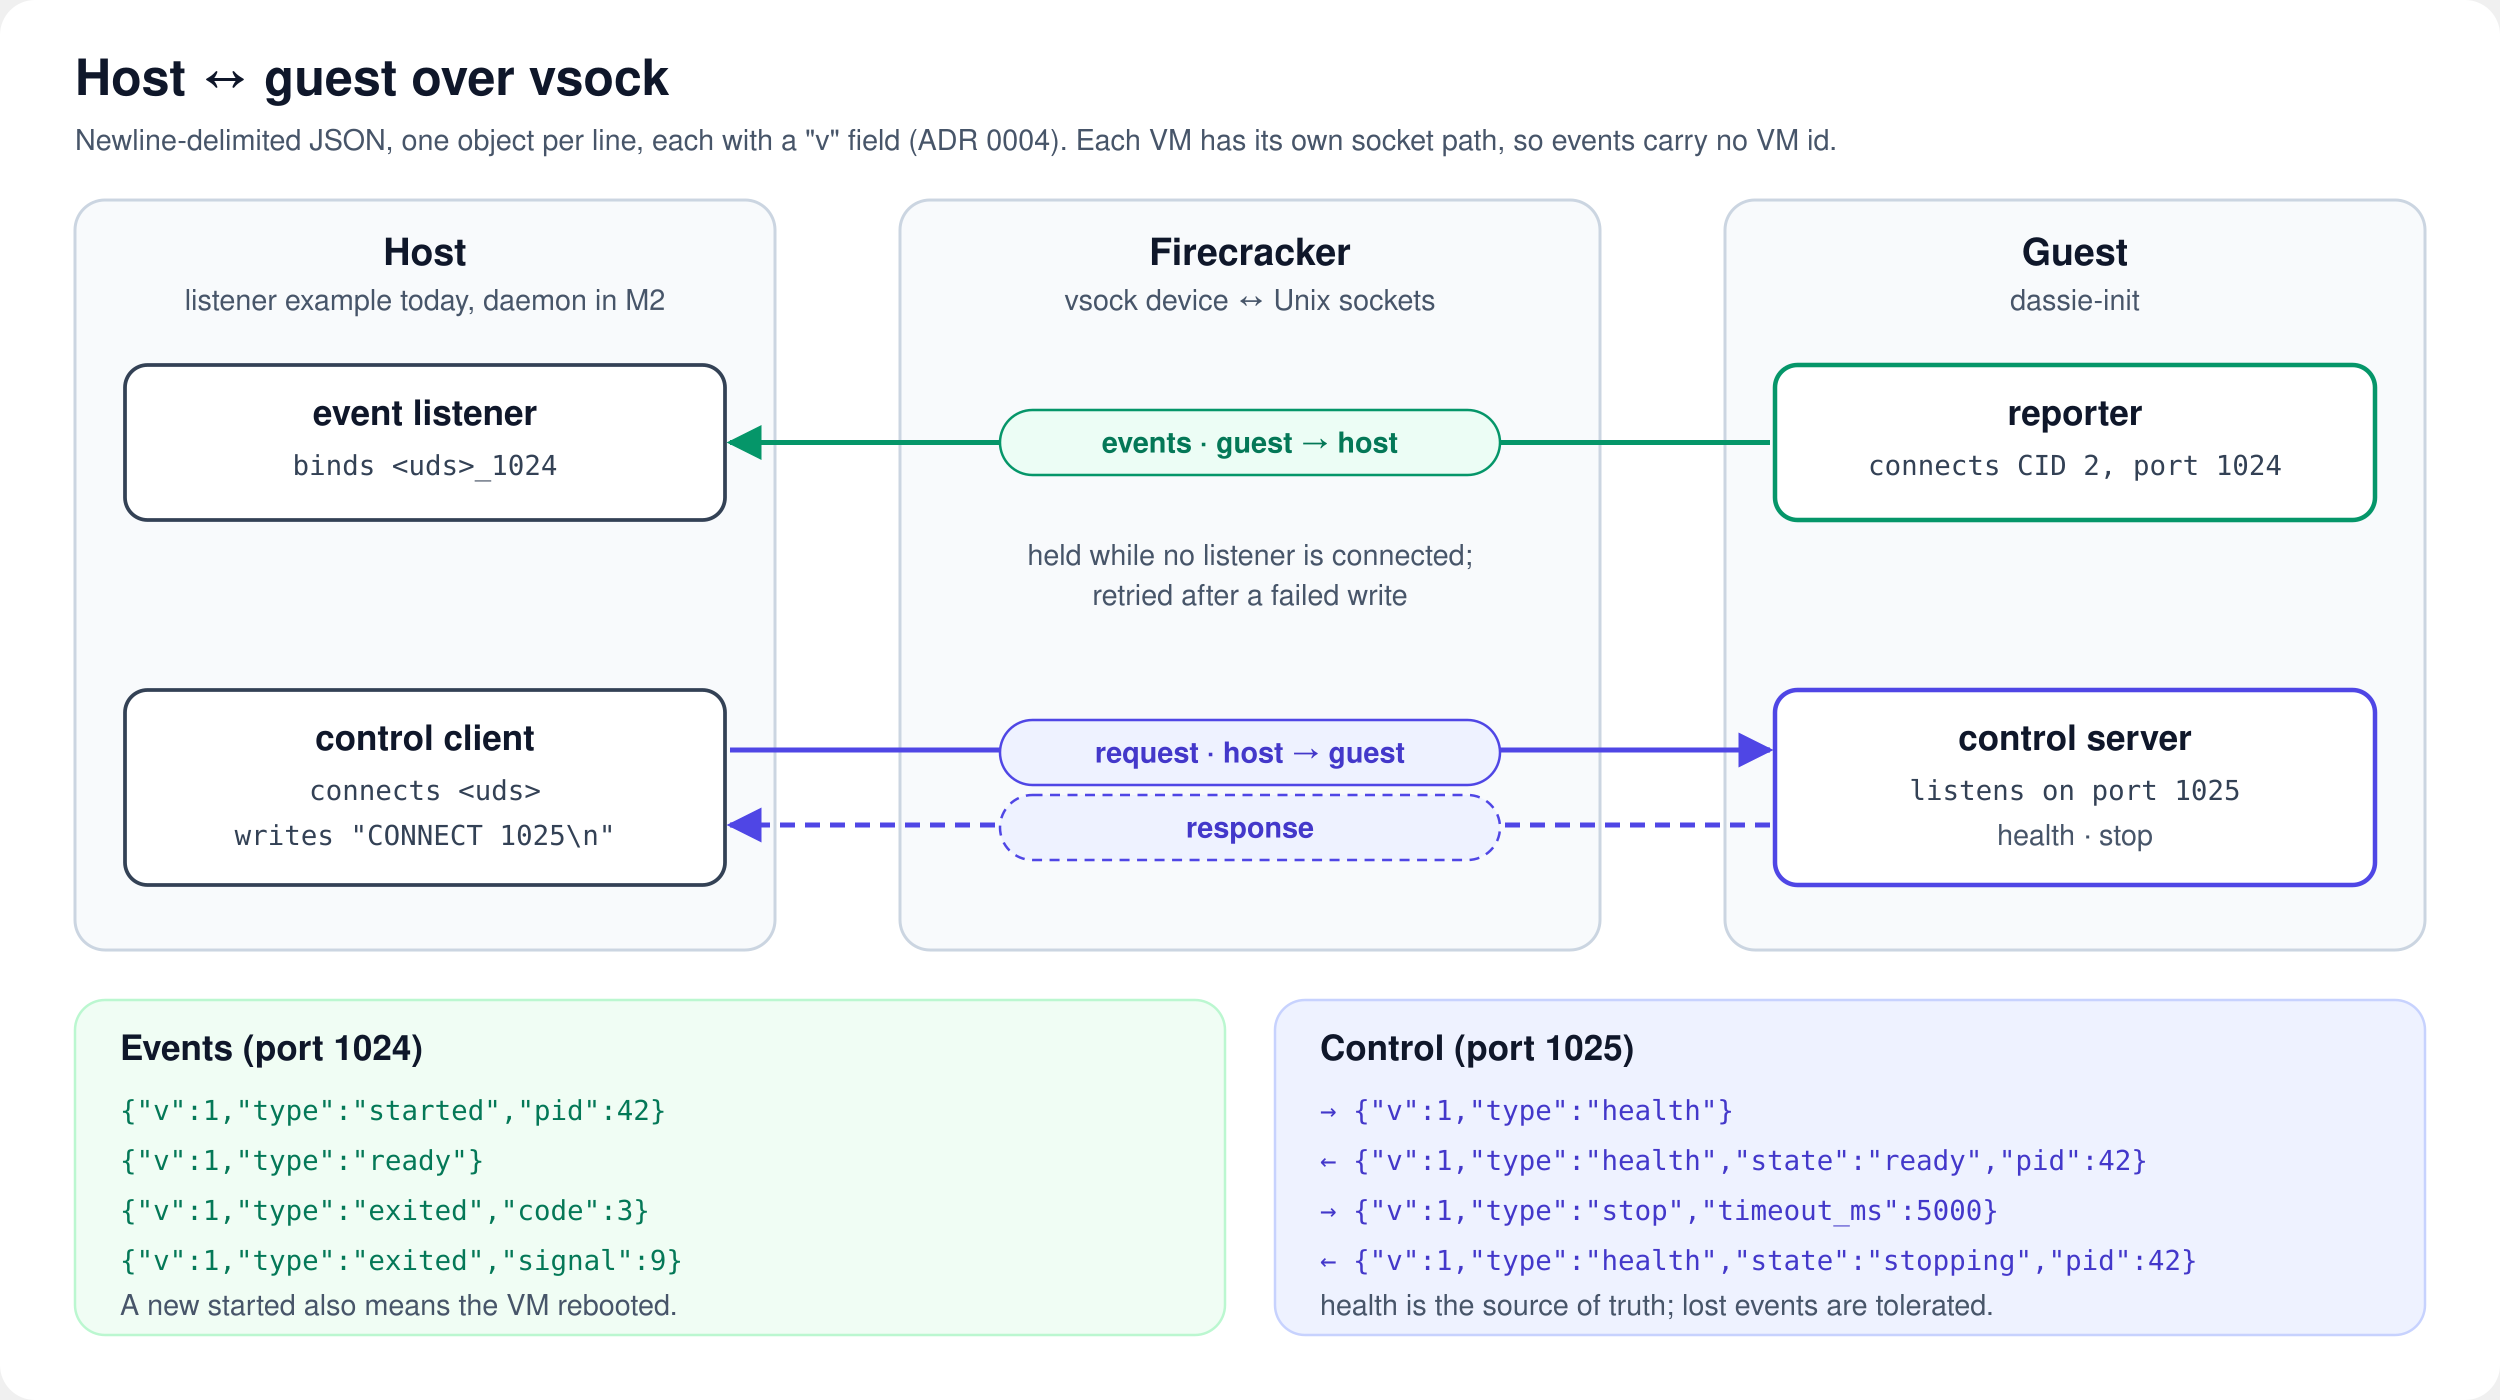
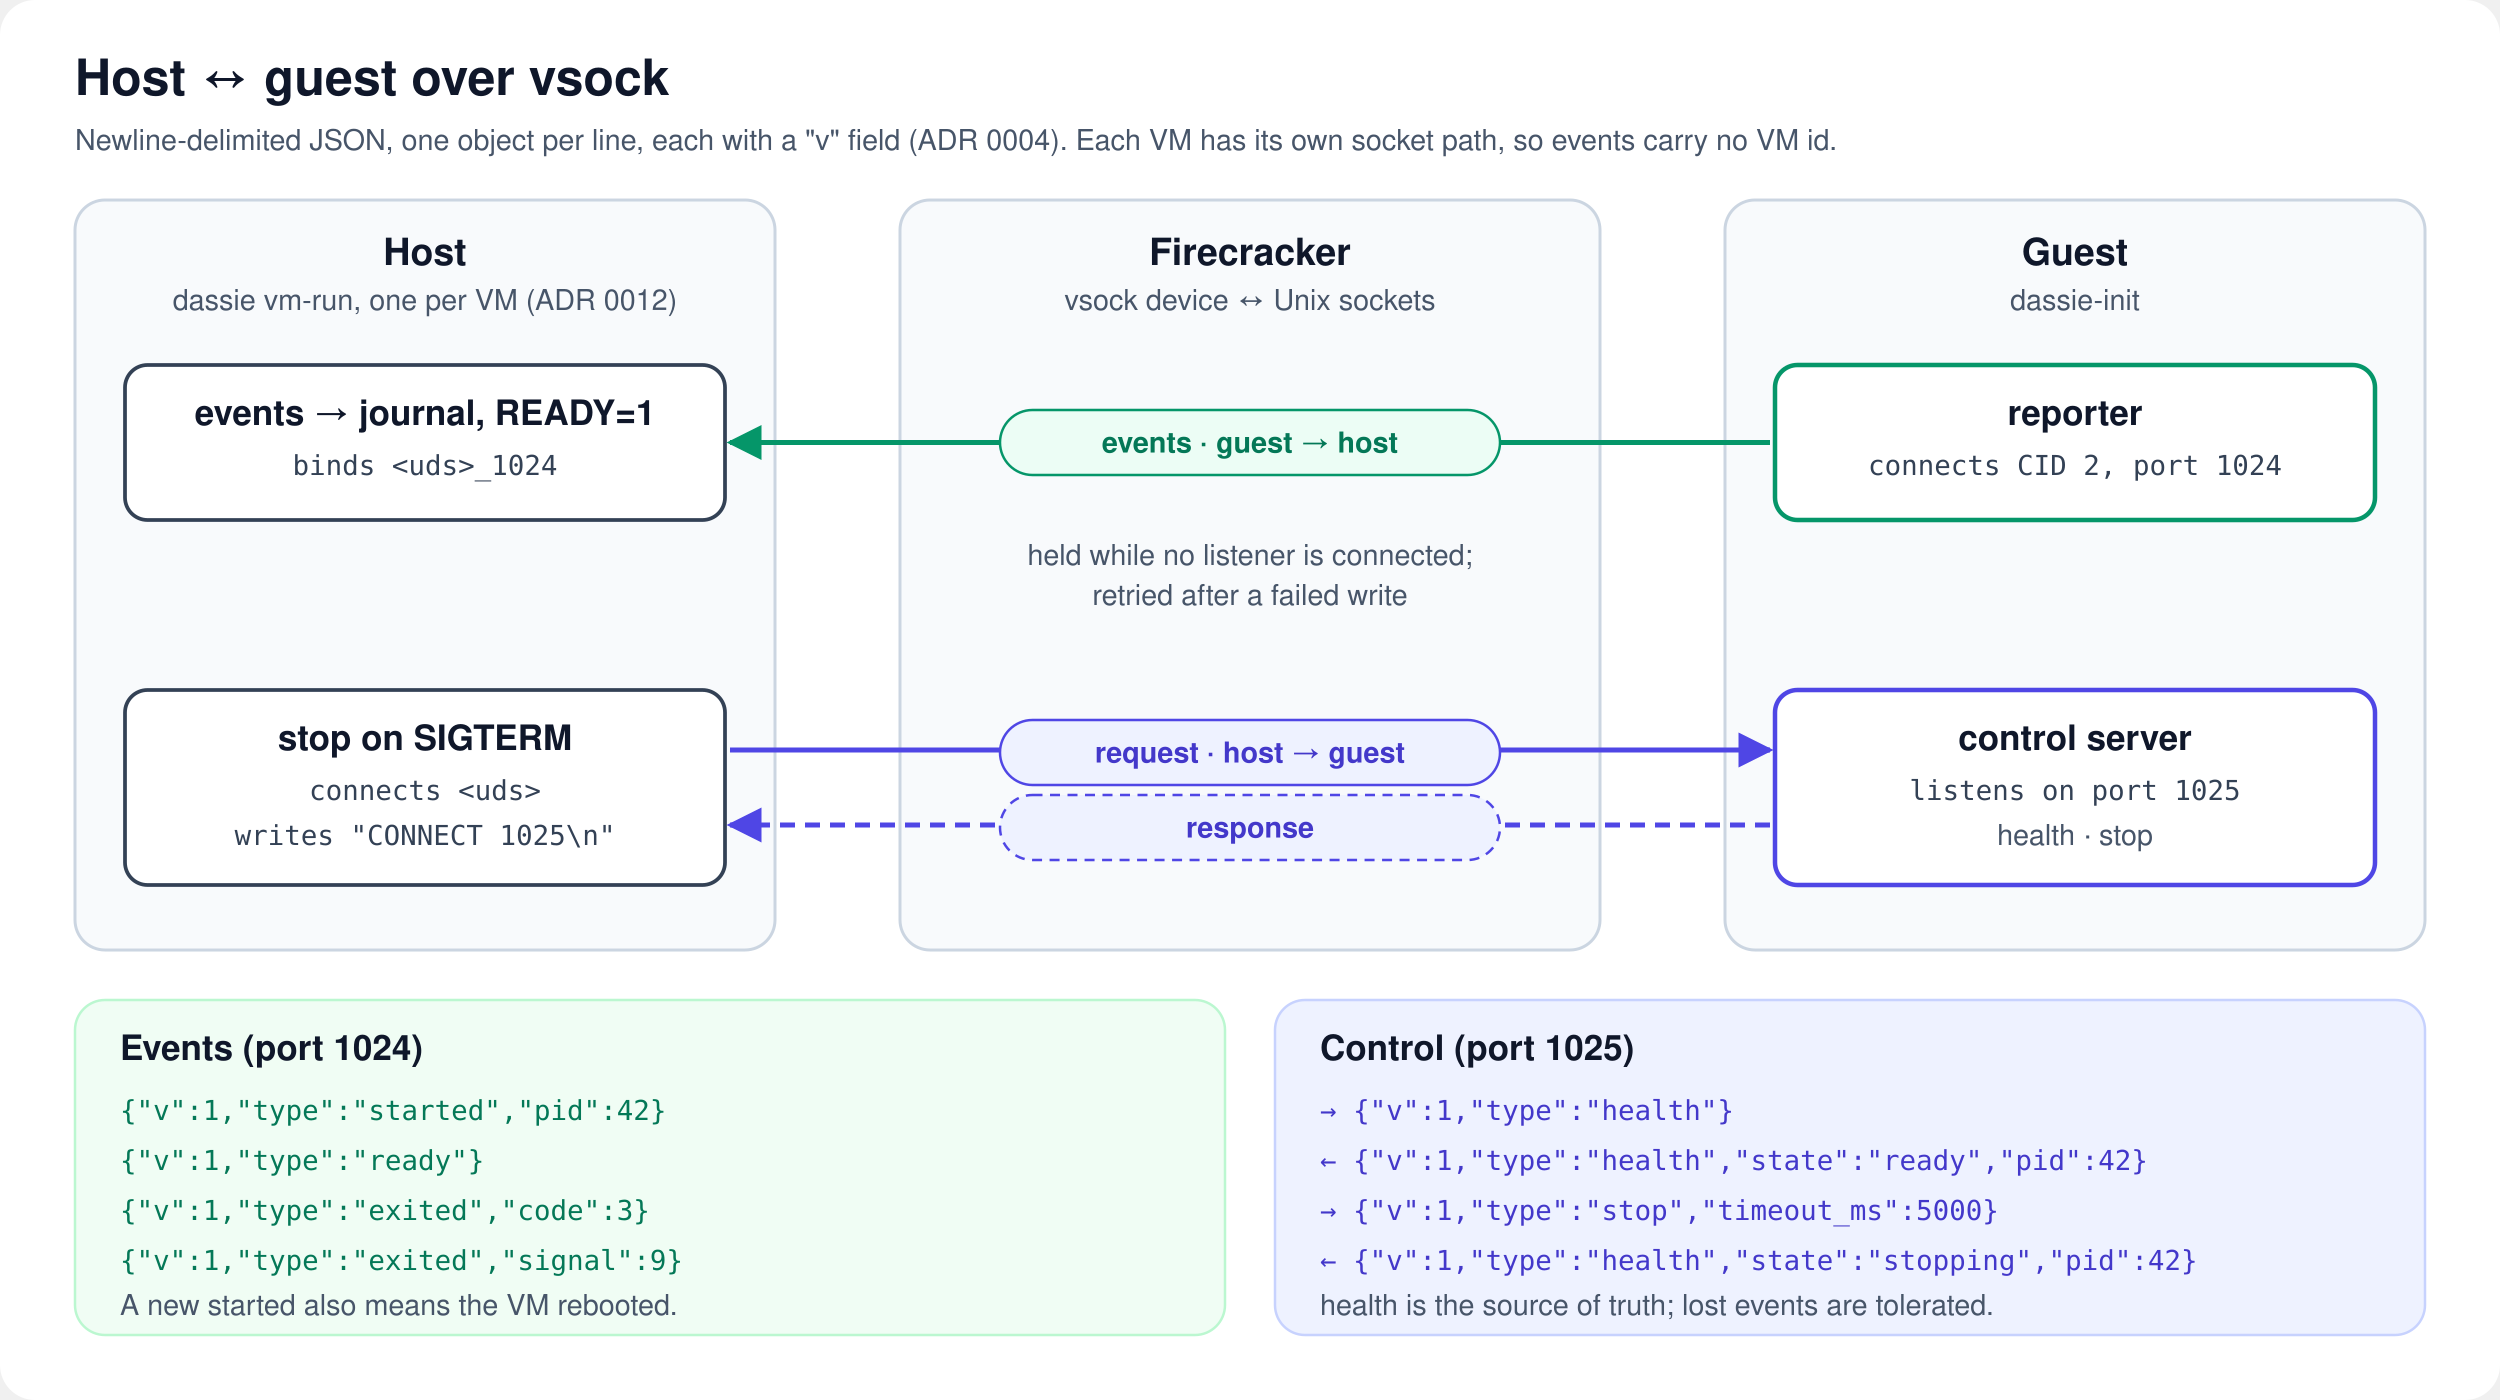
<svg xmlns="http://www.w3.org/2000/svg" viewBox="0 0 1000 560" width="1000" height="560" font-family="ui-sans-serif, system-ui, -apple-system, 'Segoe UI', Helvetica, Arial, sans-serif">
  <defs>
    <marker id="g" viewBox="0 0 10 10" refX="9" refY="5" markerWidth="7" markerHeight="7" orient="auto">
      <path d="M0,0 L10,5 L0,10 z" fill="#059669" />
    </marker>
    <marker id="b" viewBox="0 0 10 10" refX="9" refY="5" markerWidth="7" markerHeight="7" orient="auto">
      <path d="M0,0 L10,5 L0,10 z" fill="#4f46e5" />
    </marker>
    <style>
      .t { font-size: 14px; font-weight: 600; fill: #0f172a; }
      .h { font-size: 15px; font-weight: 700; fill: #0f172a; }
      .s { font-size: 11.5px; fill: #475569; }
      .m { font-size: 11px; fill: #334155; font-family: ui-monospace, SFMono-Regular, Menlo, Consolas, monospace; }
      .mg { font-size: 11px; fill: #047857; font-family: ui-monospace, SFMono-Regular, Menlo, Consolas, monospace; }
      .mb { font-size: 11px; fill: #4338ca; font-family: ui-monospace, SFMono-Regular, Menlo, Consolas, monospace; }
      .col { fill: #f8fafc; stroke: #cbd5e1; stroke-width: 1.2; }
      .box { fill: #ffffff; stroke: #334155; stroke-width: 1.5; }
    </style>
  </defs>
  <rect width="1000" height="560" rx="14" fill="#ffffff" />
  <text x="30" y="38" font-size="20" font-weight="700" fill="#0f172a">Host ↔ guest over vsock</text>
  <text x="30" y="60" class="s">Newline-delimited JSON, one object per line, each with a "v" field (ADR 0004). Each VM has its own socket path, so events carry no VM id.</text>
  <rect x="30" y="80" width="280" height="300" rx="12" class="col" />
  <text x="170" y="106" text-anchor="middle" class="h">Host</text>
-   <text x="170" y="124" text-anchor="middle" class="s">listener example today, daemon in M2</text>
+   <text x="170" y="124" text-anchor="middle" class="s">dassie vm-run, one per VM (ADR 0012)</text>
  <rect x="360" y="80" width="280" height="300" rx="12" class="col" />
  <text x="500" y="106" text-anchor="middle" class="h">Firecracker</text>
  <text x="500" y="124" text-anchor="middle" class="s">vsock device ↔ Unix sockets</text>
  <rect x="690" y="80" width="280" height="300" rx="12" class="col" />
  <text x="830" y="106" text-anchor="middle" class="h">Guest</text>
  <text x="830" y="124" text-anchor="middle" class="s">dassie-init</text>
  <rect x="50" y="146" width="240" height="62" rx="9" class="box" />
-   <text x="170" y="170" text-anchor="middle" class="t">event listener</text>
+   <text x="170" y="170" text-anchor="middle" class="t">events → journal, READY=1</text>
  <text x="170" y="190" text-anchor="middle" class="m">binds &lt;uds&gt;_1024</text>
  <rect x="710" y="146" width="240" height="62" rx="9" fill="#ffffff" stroke="#059669" stroke-width="1.8" />
  <text x="830" y="170" text-anchor="middle" class="t">reporter</text>
  <text x="830" y="190" text-anchor="middle" class="m">connects CID 2, port 1024</text>
  <path d="M708,177 L292,177" stroke="#059669" stroke-width="2" fill="none" marker-end="url(#g)" />
  <rect x="400" y="164" width="200" height="26" rx="13" fill="#ecfdf5" stroke="#059669" stroke-width="1" />
  <text x="500" y="181" text-anchor="middle" font-size="11.5" font-weight="600" fill="#047857">events · guest → host</text>
  <text x="500" y="226" text-anchor="middle" class="s">held while no listener is connected;</text>
  <text x="500" y="242" text-anchor="middle" class="s">retried after a failed write</text>
  <rect x="50" y="276" width="240" height="78" rx="9" class="box" />
-   <text x="170" y="300" text-anchor="middle" class="t">control client</text>
+   <text x="170" y="300" text-anchor="middle" class="t">stop on SIGTERM</text>
  <text x="170" y="320" text-anchor="middle" class="m">connects &lt;uds&gt;</text>
  <text x="170" y="338" text-anchor="middle" class="m">writes "CONNECT 1025\n"</text>
  <rect x="710" y="276" width="240" height="78" rx="9" fill="#ffffff" stroke="#4f46e5" stroke-width="1.8" />
  <text x="830" y="300" text-anchor="middle" class="t">control server</text>
  <text x="830" y="320" text-anchor="middle" class="m">listens on port 1025</text>
  <text x="830" y="338" text-anchor="middle" class="s">health · stop</text>
  <path d="M292,300 L708,300" stroke="#4f46e5" stroke-width="2" fill="none" marker-end="url(#b)" />
  <path d="M708,330 L292,330" stroke="#4f46e5" stroke-width="2" fill="none" stroke-dasharray="6 4" marker-end="url(#b)" />
  <rect x="400" y="288" width="200" height="26" rx="13" fill="#eef2ff" stroke="#4f46e5" stroke-width="1" />
  <text x="500" y="305" text-anchor="middle" font-size="11.5" font-weight="600" fill="#4338ca">request · host → guest</text>
  <rect x="400" y="318" width="200" height="26" rx="13" fill="#eef2ff" stroke="#4f46e5" stroke-width="1" stroke-dasharray="4 3" />
  <text x="500" y="335" text-anchor="middle" font-size="11.5" font-weight="600" fill="#4338ca">response</text>
  <rect x="30" y="400" width="460" height="134" rx="12" fill="#f0fdf4" stroke="#bbf7d0" />
  <text x="48" y="424" class="t" fill="#047857">Events (port 1024)</text>
  <text x="48" y="448" class="mg">{"v":1,"type":"started","pid":42}</text>
  <text x="48" y="468" class="mg">{"v":1,"type":"ready"}</text>
  <text x="48" y="488" class="mg">{"v":1,"type":"exited","code":3}</text>
  <text x="48" y="508" class="mg">{"v":1,"type":"exited","signal":9}</text>
  <text x="48" y="526" class="s">A new started also means the VM rebooted.</text>
  <rect x="510" y="400" width="460" height="134" rx="12" fill="#eef2ff" stroke="#c7d2fe" />
  <text x="528" y="424" class="t" fill="#4338ca">Control (port 1025)</text>
  <text x="528" y="448" class="mb">→ {"v":1,"type":"health"}</text>
  <text x="528" y="468" class="mb">← {"v":1,"type":"health","state":"ready","pid":42}</text>
  <text x="528" y="488" class="mb">→ {"v":1,"type":"stop","timeout_ms":5000}</text>
  <text x="528" y="508" class="mb">← {"v":1,"type":"health","state":"stopping","pid":42}</text>
  <text x="528" y="526" class="s">health is the source of truth; lost events are tolerated.</text>
</svg>
